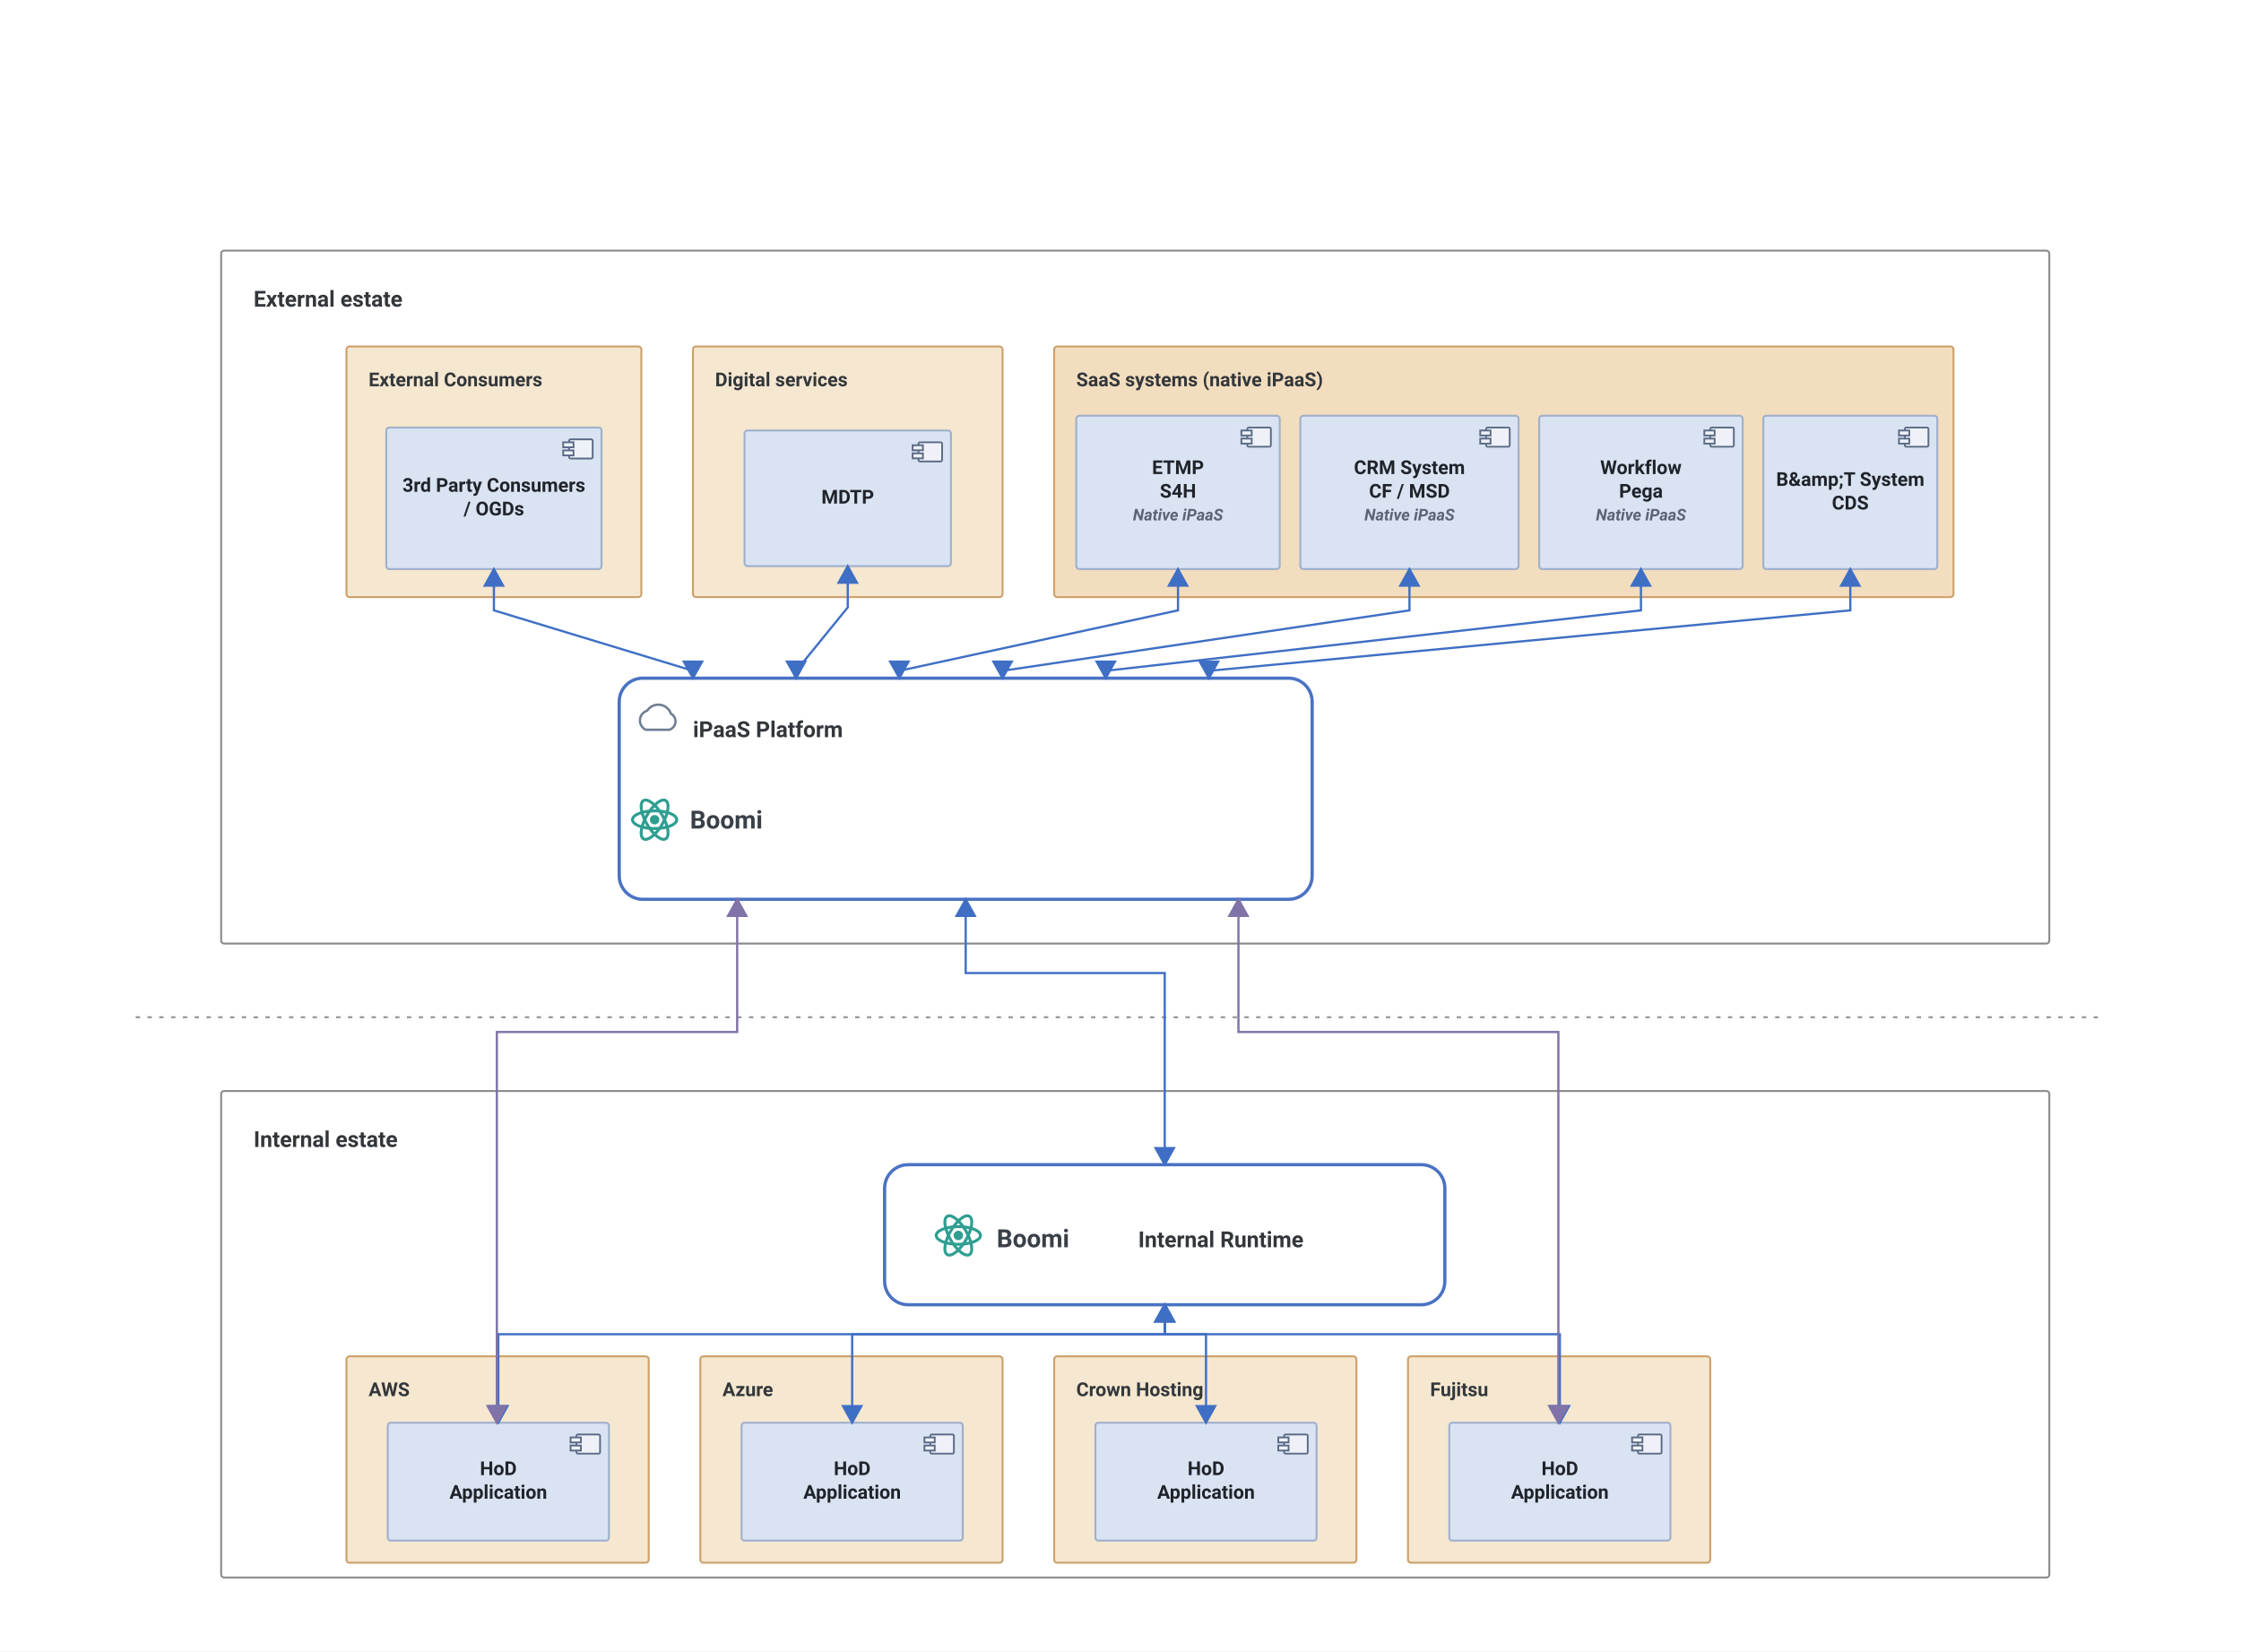
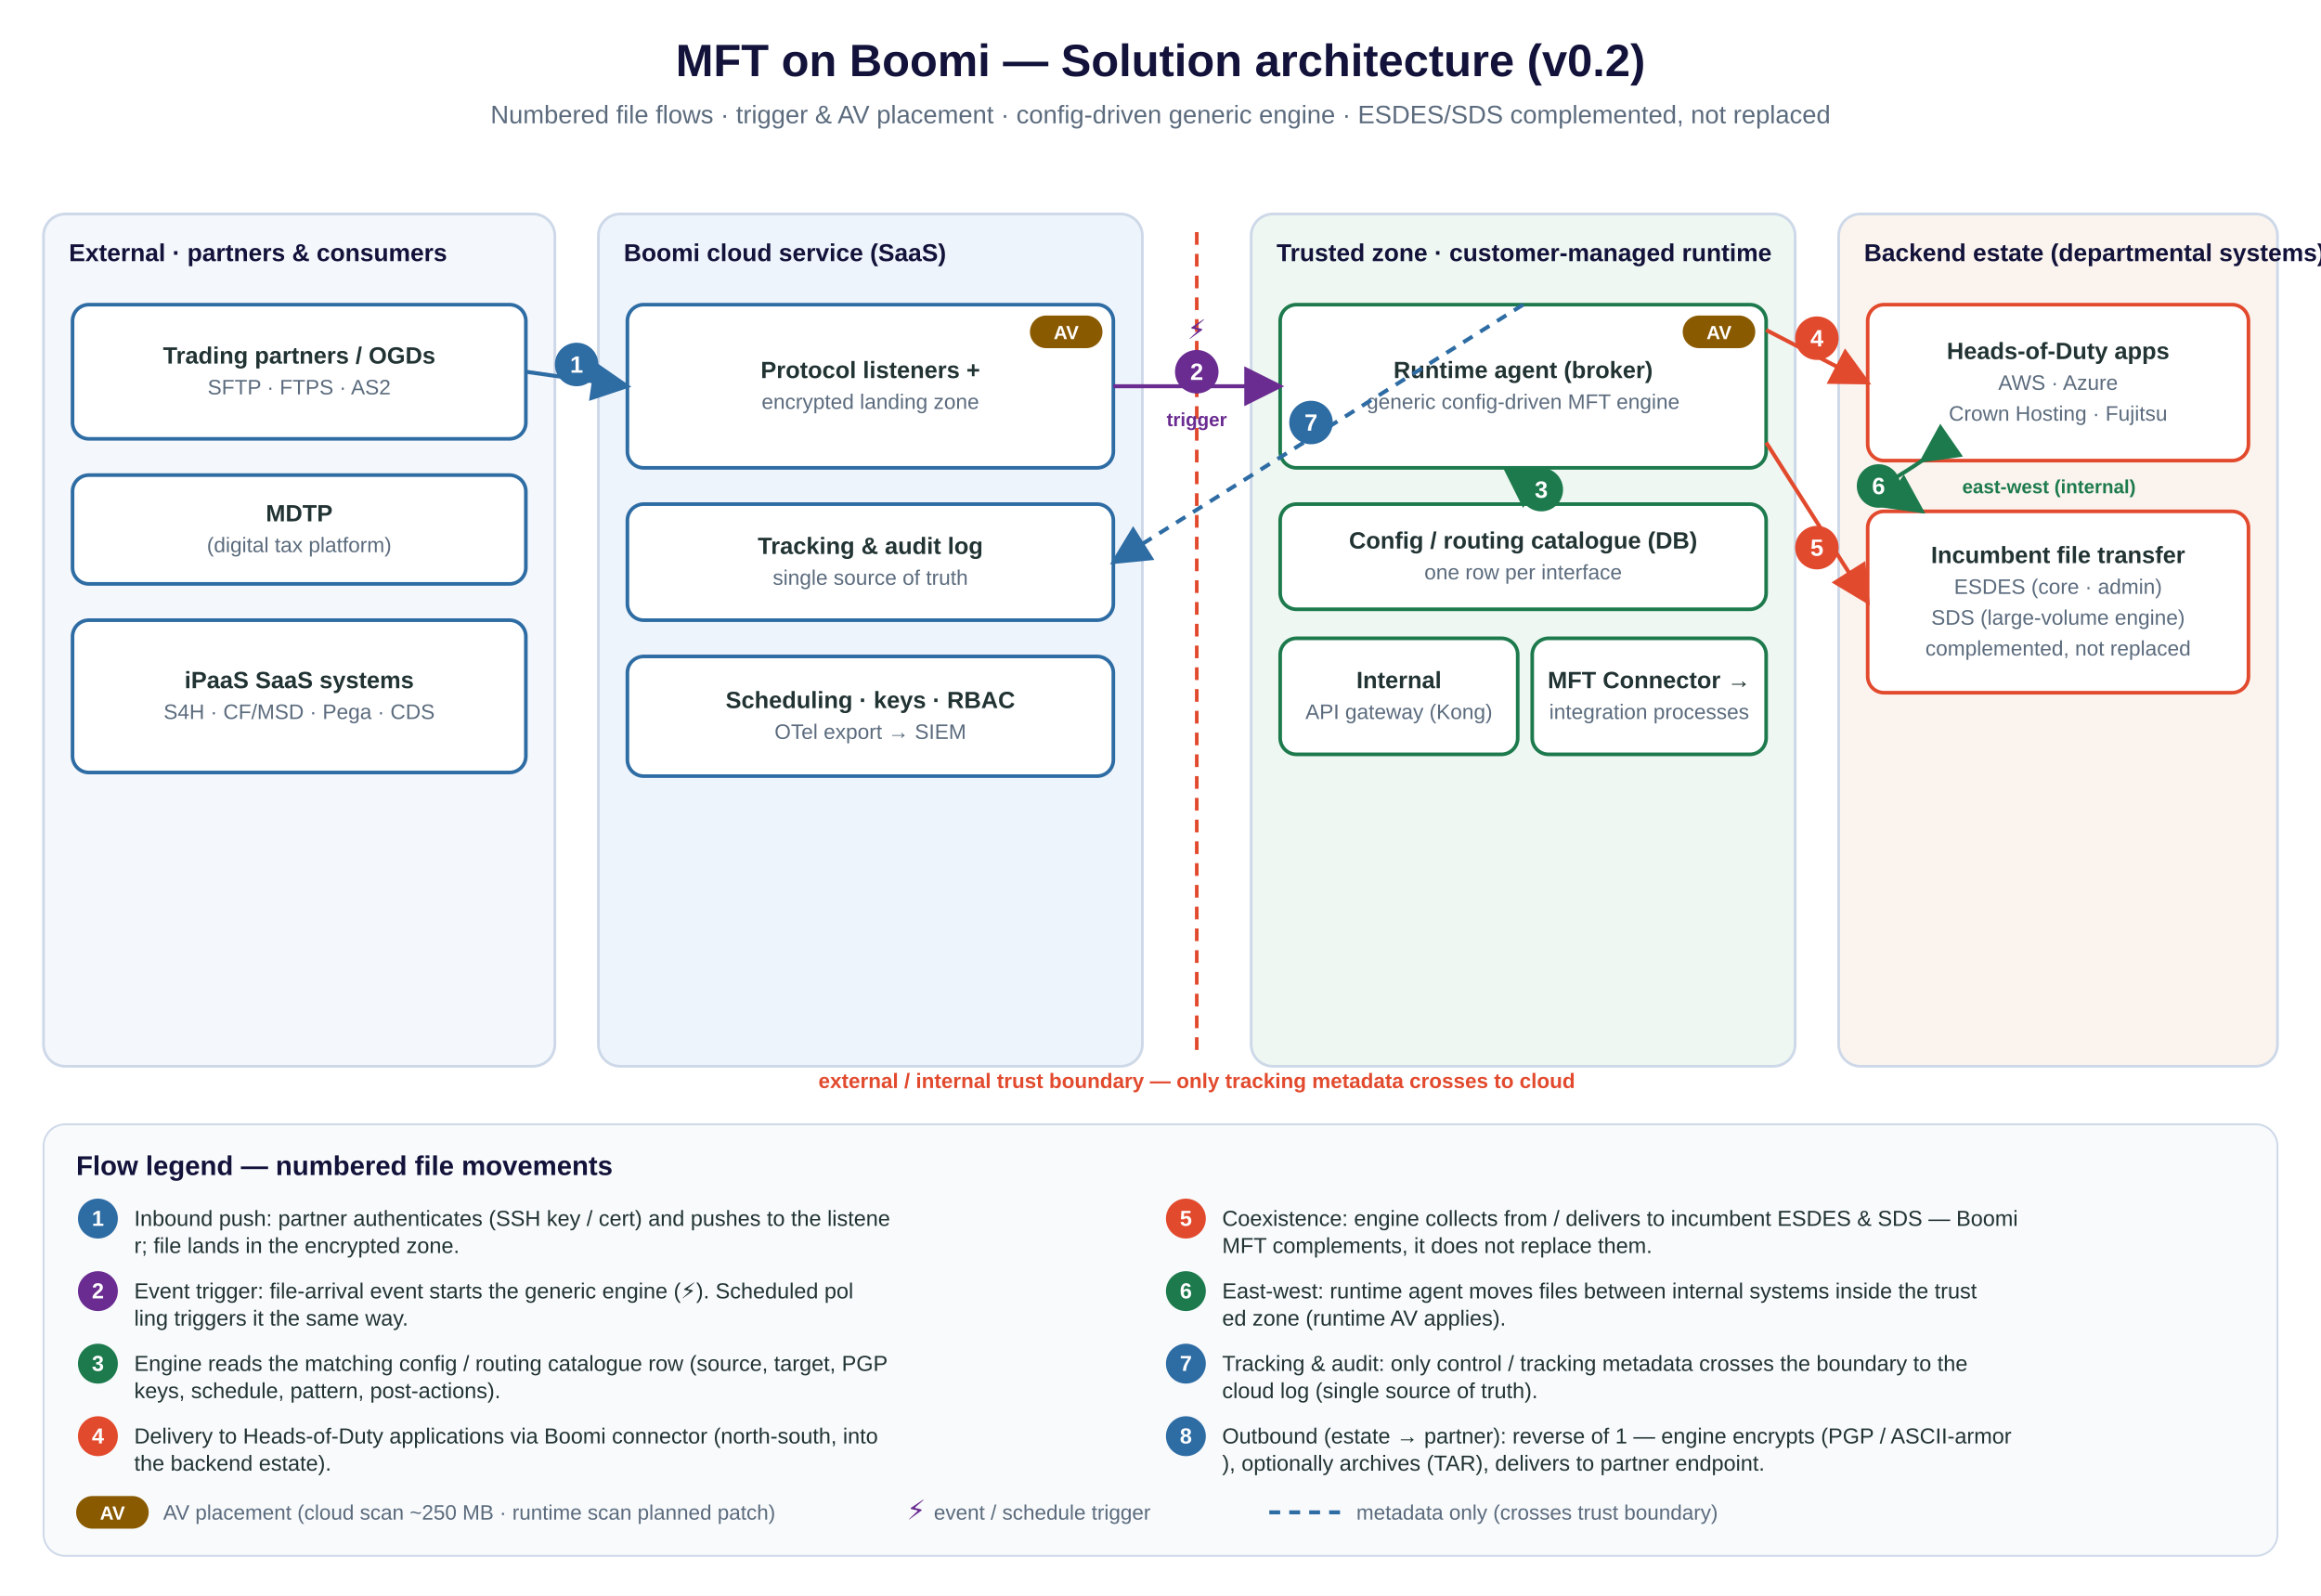
- <svg xmlns="http://www.w3.org/2000/svg" viewBox="0 0 1520 1120" font-family="Segoe UI,-apple-system,Roboto,Helvetica,Arial,sans-serif">
-   <rect x="0" y="0" width="1520" height="1120" fill="#ffffff" />
+ <svg xmlns="http://www.w3.org/2000/svg" viewBox="0 0 1280 880" font-family="Segoe UI,Arial,sans-serif">
+   <rect width="1280" height="880" fill="#ffffff" />
  <defs>
-     <marker id="be" markerWidth="10" markerHeight="10" refX="8" refY="5" orient="auto">
-       <path d="M0,0 L9,5 L0,10 z" fill="#3f6fc4" />
+     <marker id="ah_a" markerWidth="11" markerHeight="11" refX="9" refY="5" orient="auto">
+       <path d="M0,0 L10,5 L0,10 z" fill="#2e6ca4" />
    </marker>
-     <marker id="bs" markerWidth="10" markerHeight="10" refX="1" refY="5" orient="auto">
-       <path d="M9,0 L0,5 L9,10 z" fill="#3f6fc4" />
+     <marker id="ah_r" markerWidth="11" markerHeight="11" refX="9" refY="5" orient="auto">
+       <path d="M0,0 L10,5 L0,10 z" fill="#E24A2E" />
    </marker>
-     <marker id="pe" markerWidth="10" markerHeight="10" refX="8" refY="5" orient="auto">
-       <path d="M0,0 L9,5 L0,10 z" fill="#8073a8" />
+     <marker id="ah_g" markerWidth="11" markerHeight="11" refX="9" refY="5" orient="auto">
+       <path d="M0,0 L10,5 L0,10 z" fill="#1d7a4d" />
    </marker>
-     <marker id="ps" markerWidth="10" markerHeight="10" refX="1" refY="5" orient="auto">
-       <path d="M9,0 L0,5 L9,10 z" fill="#8073a8" />
+     <marker id="ah_p" markerWidth="11" markerHeight="11" refX="9" refY="5" orient="auto">
+       <path d="M0,0 L10,5 L0,10 z" fill="#6B2C91" />
    </marker>
  </defs>
-   <rect x="150" y="170" width="1240" height="470" rx="2" fill="#ffffff" stroke="#8a8a8a" stroke-width="1.3" />
-   <text x="172" y="208" font-size="15" font-weight="700" fill="#33373b">External estate</text>
-   <rect x="150" y="740" width="1240" height="330" rx="2" fill="#ffffff" stroke="#8a8a8a" stroke-width="1.3" />
-   <text x="172" y="778" font-size="15" font-weight="700" fill="#33373b">Internal estate</text>
-   <path d="M92,690 L1428,690" stroke="#9a9a9a" stroke-width="1.4" stroke-dasharray="3 5" />
-   <rect x="235" y="235" width="200" height="170" rx="2" fill="#f5e7d0" stroke="#cca06a" stroke-width="1.3" />
-   <text x="250" y="262" font-size="13" font-weight="700" fill="#33373b">External Consumers</text>
-   <rect x="262" y="290" width="146" height="96" rx="2" fill="#d9e3f2" stroke="#9fb0cc" stroke-width="1.3" />
-   <g stroke="#5b6b86" stroke-width="1.2" fill="#eef2f8">
-     <rect x="386" y="298" width="16" height="13" rx="1" />
-     <rect x="382" y="300" width="7" height="3.4" />
-     <rect x="382" y="305.5" width="7" height="3.4" />
-   </g>
-   <text x="335.0" y="330.0" text-anchor="middle" dominant-baseline="middle" font-size="13" font-weight="600" fill="#20242a">3rd Party Consumers</text>
-   <text x="335.0" y="346.0" text-anchor="middle" dominant-baseline="middle" font-size="13" font-weight="600" fill="#20242a">/ OGDs</text>
-   <rect x="470" y="235" width="210" height="170" rx="2" fill="#f5e7d0" stroke="#cca06a" stroke-width="1.3" />
-   <text x="485" y="262" font-size="13" font-weight="700" fill="#33373b">Digital services</text>
-   <rect x="505" y="292" width="140" height="92" rx="2" fill="#d9e3f2" stroke="#9fb0cc" stroke-width="1.3" />
-   <g stroke="#5b6b86" stroke-width="1.2" fill="#eef2f8">
-     <rect x="623" y="300" width="16" height="13" rx="1" />
-     <rect x="619" y="302" width="7" height="3.4" />
-     <rect x="619" y="307.5" width="7" height="3.4" />
-   </g>
-   <text x="575.0" y="338.0" text-anchor="middle" dominant-baseline="middle" font-size="13" font-weight="600" fill="#20242a">MDTP</text>
-   <rect x="715" y="235" width="610" height="170" rx="2" fill="#f2ddbf" stroke="#cca06a" stroke-width="1.3" />
-   <text x="730" y="262" font-size="13" font-weight="700" fill="#33373b">SaaS systems (native iPaaS)</text>
-   <rect x="730" y="282" width="138" height="104" rx="2" fill="#d9e3f2" stroke="#9fb0cc" stroke-width="1.3" />
-   <g stroke="#5b6b86" stroke-width="1.2" fill="#eef2f8">
-     <rect x="846" y="290" width="16" height="13" rx="1" />
-     <rect x="842" y="292" width="7" height="3.4" />
-     <rect x="842" y="297.5" width="7" height="3.4" />
-   </g>
-   <text x="799.0" y="318.0" text-anchor="middle" dominant-baseline="middle" font-size="13" font-weight="600" fill="#20242a">ETMP</text>
-   <text x="799.0" y="334.0" text-anchor="middle" dominant-baseline="middle" font-size="13" font-weight="600" fill="#20242a">S4H</text>
-   <text x="799.0" y="350.0" text-anchor="middle" dominant-baseline="middle" font-size="11" font-weight="600" fill="#5a6472" font-style="italic">Native iPaaS</text>
-   <rect x="882" y="282" width="148" height="104" rx="2" fill="#d9e3f2" stroke="#9fb0cc" stroke-width="1.3" />
-   <g stroke="#5b6b86" stroke-width="1.2" fill="#eef2f8">
-     <rect x="1008" y="290" width="16" height="13" rx="1" />
-     <rect x="1004" y="292" width="7" height="3.4" />
-     <rect x="1004" y="297.5" width="7" height="3.4" />
-   </g>
-   <text x="956.0" y="318.0" text-anchor="middle" dominant-baseline="middle" font-size="13" font-weight="600" fill="#20242a">CRM System</text>
-   <text x="956.0" y="334.0" text-anchor="middle" dominant-baseline="middle" font-size="13" font-weight="600" fill="#20242a">CF / MSD</text>
-   <text x="956.0" y="350.0" text-anchor="middle" dominant-baseline="middle" font-size="11" font-weight="600" fill="#5a6472" font-style="italic">Native iPaaS</text>
-   <rect x="1044" y="282" width="138" height="104" rx="2" fill="#d9e3f2" stroke="#9fb0cc" stroke-width="1.3" />
-   <g stroke="#5b6b86" stroke-width="1.2" fill="#eef2f8">
-     <rect x="1160" y="290" width="16" height="13" rx="1" />
-     <rect x="1156" y="292" width="7" height="3.4" />
-     <rect x="1156" y="297.5" width="7" height="3.4" />
-   </g>
-   <text x="1113.0" y="318.0" text-anchor="middle" dominant-baseline="middle" font-size="13" font-weight="600" fill="#20242a">Workflow</text>
-   <text x="1113.0" y="334.0" text-anchor="middle" dominant-baseline="middle" font-size="13" font-weight="600" fill="#20242a">Pega</text>
-   <text x="1113.0" y="350.0" text-anchor="middle" dominant-baseline="middle" font-size="11" font-weight="600" fill="#5a6472" font-style="italic">Native iPaaS</text>
-   <rect x="1196" y="282" width="118" height="104" rx="2" fill="#d9e3f2" stroke="#9fb0cc" stroke-width="1.3" />
-   <g stroke="#5b6b86" stroke-width="1.2" fill="#eef2f8">
-     <rect x="1292" y="290" width="16" height="13" rx="1" />
-     <rect x="1288" y="292" width="7" height="3.4" />
-     <rect x="1288" y="297.5" width="7" height="3.4" />
-   </g>
-   <text x="1255.0" y="326.0" text-anchor="middle" dominant-baseline="middle" font-size="13" font-weight="600" fill="#20242a">B&amp;amp;T System</text>
-   <text x="1255.0" y="342.0" text-anchor="middle" dominant-baseline="middle" font-size="13" font-weight="600" fill="#20242a">CDS</text>
-   <rect x="420" y="460" width="470" height="150" rx="16" fill="#ffffff" stroke="#4a72c4" stroke-width="2.2" />
-   <g transform="translate(432,478) scale(1.0)" fill="#ffffff" stroke="#6f7d93" stroke-width="1.6">
-     <path d="M6,17 a7,7 0 0,1 1,-13 a9,9 0 0,1 16,2 a6,6 0 0,1 -1,11 z" />
-   </g>
-   <text x="470" y="500" font-size="15" font-weight="700" fill="#33373b">iPaaS Platform</text>
-   <g fill="none" stroke="#2f9e91" stroke-width="2">
-     <ellipse cx="444" cy="556" rx="15" ry="6.0" />
-     <ellipse cx="444" cy="556" rx="15" ry="6.0" transform="rotate(60 444 556)" />
-     <ellipse cx="444" cy="556" rx="15" ry="6.0" transform="rotate(120 444 556)" />
-   </g>
-   <circle cx="444" cy="556" r="3.2" fill="#2f9e91" />
-   <text x="468" y="562" font-size="17" font-weight="600" fill="#3a4048">Boomi</text>
-   <rect x="600" y="790" width="380" height="95" rx="16" fill="#ffffff" stroke="#4a72c4" stroke-width="2.2" />
-   <g fill="none" stroke="#2f9e91" stroke-width="2">
-     <ellipse cx="650" cy="838" rx="15" ry="6.0" />
-     <ellipse cx="650" cy="838" rx="15" ry="6.0" transform="rotate(60 650 838)" />
-     <ellipse cx="650" cy="838" rx="15" ry="6.0" transform="rotate(120 650 838)" />
-   </g>
-   <circle cx="650" cy="838" r="3.2" fill="#2f9e91" />
-   <text x="676" y="846" font-size="17" font-weight="600" fill="#3a4048">Boomi</text>
-   <text x="772" y="846" font-size="15" font-weight="700" fill="#33373b">Internal Runtime</text>
-   <rect x="235" y="920" width="205" height="140" rx="2" fill="#f5e7d0" stroke="#cca06a" stroke-width="1.3" />
-   <text x="250" y="947" font-size="13" font-weight="700" fill="#33373b">AWS</text>
-   <rect x="263" y="965" width="150" height="80" rx="2" fill="#d9e3f2" stroke="#9fb0cc" stroke-width="1.3" />
-   <g stroke="#5b6b86" stroke-width="1.2" fill="#eef2f8">
-     <rect x="391" y="973" width="16" height="13" rx="1" />
-     <rect x="387" y="975" width="7" height="3.4" />
-     <rect x="387" y="980.5" width="7" height="3.4" />
-   </g>
-   <text x="338.0" y="997.0" text-anchor="middle" dominant-baseline="middle" font-size="13" font-weight="600" fill="#20242a">HoD</text>
-   <text x="338.0" y="1013.0" text-anchor="middle" dominant-baseline="middle" font-size="13" font-weight="600" fill="#20242a">Application</text>
-   <rect x="475" y="920" width="205" height="140" rx="2" fill="#f5e7d0" stroke="#cca06a" stroke-width="1.3" />
-   <text x="490" y="947" font-size="13" font-weight="700" fill="#33373b">Azure</text>
-   <rect x="503" y="965" width="150" height="80" rx="2" fill="#d9e3f2" stroke="#9fb0cc" stroke-width="1.3" />
-   <g stroke="#5b6b86" stroke-width="1.2" fill="#eef2f8">
-     <rect x="631" y="973" width="16" height="13" rx="1" />
-     <rect x="627" y="975" width="7" height="3.4" />
-     <rect x="627" y="980.5" width="7" height="3.4" />
-   </g>
-   <text x="578.0" y="997.0" text-anchor="middle" dominant-baseline="middle" font-size="13" font-weight="600" fill="#20242a">HoD</text>
-   <text x="578.0" y="1013.0" text-anchor="middle" dominant-baseline="middle" font-size="13" font-weight="600" fill="#20242a">Application</text>
-   <rect x="715" y="920" width="205" height="140" rx="2" fill="#f5e7d0" stroke="#cca06a" stroke-width="1.3" />
-   <text x="730" y="947" font-size="13" font-weight="700" fill="#33373b">Crown Hosting</text>
-   <rect x="743" y="965" width="150" height="80" rx="2" fill="#d9e3f2" stroke="#9fb0cc" stroke-width="1.3" />
-   <g stroke="#5b6b86" stroke-width="1.2" fill="#eef2f8">
-     <rect x="871" y="973" width="16" height="13" rx="1" />
-     <rect x="867" y="975" width="7" height="3.4" />
-     <rect x="867" y="980.5" width="7" height="3.4" />
-   </g>
-   <text x="818.0" y="997.0" text-anchor="middle" dominant-baseline="middle" font-size="13" font-weight="600" fill="#20242a">HoD</text>
-   <text x="818.0" y="1013.0" text-anchor="middle" dominant-baseline="middle" font-size="13" font-weight="600" fill="#20242a">Application</text>
-   <rect x="955" y="920" width="205" height="140" rx="2" fill="#f5e7d0" stroke="#cca06a" stroke-width="1.3" />
-   <text x="970" y="947" font-size="13" font-weight="700" fill="#33373b">Fujitsu</text>
-   <rect x="983" y="965" width="150" height="80" rx="2" fill="#d9e3f2" stroke="#9fb0cc" stroke-width="1.3" />
-   <g stroke="#5b6b86" stroke-width="1.2" fill="#eef2f8">
-     <rect x="1111" y="973" width="16" height="13" rx="1" />
-     <rect x="1107" y="975" width="7" height="3.4" />
-     <rect x="1107" y="980.5" width="7" height="3.4" />
-   </g>
-   <text x="1058.0" y="997.0" text-anchor="middle" dominant-baseline="middle" font-size="13" font-weight="600" fill="#20242a">HoD</text>
-   <text x="1058.0" y="1013.0" text-anchor="middle" dominant-baseline="middle" font-size="13" font-weight="600" fill="#20242a">Application</text>
-   <path d="M335.0,386 L335.0,414 L470,455 L470,460" fill="none" stroke="#3f6fc4" stroke-width="1.5" marker-start="url(#bs)" marker-end="url(#be)" />
-   <path d="M575.0,384 L575.0,412 L540,455 L540,460" fill="none" stroke="#3f6fc4" stroke-width="1.5" marker-start="url(#bs)" marker-end="url(#be)" />
-   <path d="M799.0,386 L799.0,414 L610,455 L610,460" fill="none" stroke="#3f6fc4" stroke-width="1.5" marker-start="url(#bs)" marker-end="url(#be)" />
-   <path d="M956.0,386 L956.0,414 L680,455 L680,460" fill="none" stroke="#3f6fc4" stroke-width="1.5" marker-start="url(#bs)" marker-end="url(#be)" />
-   <path d="M1113.0,386 L1113.0,414 L750,455 L750,460" fill="none" stroke="#3f6fc4" stroke-width="1.5" marker-start="url(#bs)" marker-end="url(#be)" />
-   <path d="M1255.0,386 L1255.0,414 L820,455 L820,460" fill="none" stroke="#3f6fc4" stroke-width="1.5" marker-start="url(#bs)" marker-end="url(#be)" />
-   <path d="M655,610 L655,660 L790,660 L790,790" fill="none" stroke="#3f6fc4" stroke-width="1.5" marker-start="url(#bs)" marker-end="url(#be)" />
-   <path d="M790,885 L790,905 L338.0,905 L338.0,965" fill="none" stroke="#3f6fc4" stroke-width="1.5" marker-start="url(#bs)" marker-end="url(#be)" />
-   <path d="M790,885 L790,905 L578.0,905 L578.0,965" fill="none" stroke="#3f6fc4" stroke-width="1.5" marker-start="url(#bs)" marker-end="url(#be)" />
-   <path d="M790,885 L790,905 L818.0,905 L818.0,965" fill="none" stroke="#3f6fc4" stroke-width="1.5" marker-start="url(#bs)" marker-end="url(#be)" />
-   <path d="M790,885 L790,905 L1058.0,905 L1058.0,965" fill="none" stroke="#3f6fc4" stroke-width="1.5" marker-start="url(#bs)" marker-end="url(#be)" />
-   <path d="M500,610 L500,700 L337,700 L337,965" fill="none" stroke="#8073a8" stroke-width="1.5" marker-start="url(#ps)" marker-end="url(#pe)" />
-   <path d="M840,610 L840,700 L1057,700 L1057,965" fill="none" stroke="#8073a8" stroke-width="1.5" marker-start="url(#ps)" marker-end="url(#pe)" />
+   <text x="640.0" y="42" text-anchor="middle" font-size="25" font-weight="700" fill="#12123A">MFT on Boomi — Solution architecture (v0.2)</text>
+   <text x="640.0" y="68" text-anchor="middle" font-size="14" fill="#5b6b7d">Numbered file flows · trigger &amp; AV placement · config-driven generic engine · ESDES/SDS complemented, not replaced</text>
+   <rect x="24" y="118" width="282" height="470" rx="12" fill="#f4f7fb" stroke="#cdd8e8" stroke-width="1.5" />
+   <text x="38" y="144" font-size="13.5" font-weight="700" fill="#12123A">External · partners &amp; consumers</text>
+   <rect x="330" y="118" width="300" height="470" rx="12" fill="#eef4fb" stroke="#cdd8e8" stroke-width="1.5" />
+   <text x="344" y="144" font-size="13.5" font-weight="700" fill="#12123A">Boomi cloud service (SaaS)</text>
+   <rect x="690" y="118" width="300" height="470" rx="12" fill="#eef7f1" stroke="#cdd8e8" stroke-width="1.5" />
+   <text x="704" y="144" font-size="13.5" font-weight="700" fill="#12123A">Trusted zone · customer-managed runtime</text>
+   <rect x="1014" y="118" width="242" height="470" rx="12" fill="#fbf4ee" stroke="#cdd8e8" stroke-width="1.5" />
+   <text x="1028" y="144" font-size="13.5" font-weight="700" fill="#12123A">Backend estate (departmental systems)</text>
+   <line x1="660" y1="128" x2="660" y2="580" stroke="#E24A2E" stroke-width="2" stroke-dasharray="7 5" />
+   <text x="660" y="600" text-anchor="middle" font-size="11.5" fill="#E24A2E" font-weight="600">external / internal trust boundary — only tracking metadata crosses to cloud</text>
+   <rect x="40" y="168" width="250" height="74" rx="9" fill="#ffffff" stroke="#2e6ca4" stroke-width="2" />
+   <text x="165.0" y="200.5" text-anchor="middle" font-size="13" font-weight="700" fill="#233">Trading partners / OGDs</text>
+   <text x="165.0" y="217.5" text-anchor="middle" font-size="11.6" font-weight="400" fill="#5b6b7d">SFTP · FTPS · AS2</text>
+   <rect x="40" y="262" width="250" height="60" rx="9" fill="#ffffff" stroke="#2e6ca4" stroke-width="2" />
+   <text x="165.0" y="287.5" text-anchor="middle" font-size="13" font-weight="700" fill="#233">MDTP</text>
+   <text x="165.0" y="304.5" text-anchor="middle" font-size="11.6" font-weight="400" fill="#5b6b7d">(digital tax platform)</text>
+   <rect x="40" y="342" width="250" height="84" rx="9" fill="#ffffff" stroke="#2e6ca4" stroke-width="2" />
+   <text x="165.0" y="379.5" text-anchor="middle" font-size="13" font-weight="700" fill="#233">iPaaS SaaS systems</text>
+   <text x="165.0" y="396.5" text-anchor="middle" font-size="11.6" font-weight="400" fill="#5b6b7d">S4H · CF/MSD · Pega · CDS</text>
+   <rect x="346" y="168" width="268" height="90" rx="9" fill="#ffffff" stroke="#2e6ca4" stroke-width="2" />
+   <text x="480.0" y="208.5" text-anchor="middle" font-size="13" font-weight="700" fill="#233">Protocol listeners +</text>
+   <text x="480.0" y="225.5" text-anchor="middle" font-size="11.6" font-weight="400" fill="#5b6b7d">encrypted landing zone</text>
+   <rect x="568" y="174" width="40" height="18" rx="9" fill="#8a5a00" />
+   <text x="588" y="187" text-anchor="middle" font-size="10.5" font-weight="700" fill="#fff">AV</text>
+   <rect x="346" y="278" width="268" height="64" rx="9" fill="#ffffff" stroke="#2e6ca4" stroke-width="2" />
+   <text x="480.0" y="305.5" text-anchor="middle" font-size="13" font-weight="700" fill="#233">Tracking &amp; audit log</text>
+   <text x="480.0" y="322.5" text-anchor="middle" font-size="11.6" font-weight="400" fill="#5b6b7d">single source of truth</text>
+   <rect x="346" y="362" width="268" height="66" rx="9" fill="#ffffff" stroke="#2e6ca4" stroke-width="2" />
+   <text x="480.0" y="390.5" text-anchor="middle" font-size="13" font-weight="700" fill="#233">Scheduling · keys · RBAC</text>
+   <text x="480.0" y="407.5" text-anchor="middle" font-size="11.6" font-weight="400" fill="#5b6b7d">OTel export → SIEM</text>
+   <rect x="706" y="168" width="268" height="90" rx="9" fill="#ffffff" stroke="#1d7a4d" stroke-width="2" />
+   <text x="840.0" y="208.5" text-anchor="middle" font-size="13" font-weight="700" fill="#233">Runtime agent (broker)</text>
+   <text x="840.0" y="225.5" text-anchor="middle" font-size="11.6" font-weight="400" fill="#5b6b7d">generic config-driven MFT engine</text>
+   <rect x="928" y="174" width="40" height="18" rx="9" fill="#8a5a00" />
+   <text x="948" y="187" text-anchor="middle" font-size="10.5" font-weight="700" fill="#fff">AV</text>
+   <rect x="706" y="278" width="268" height="58" rx="9" fill="#ffffff" stroke="#1d7a4d" stroke-width="2" />
+   <text x="840.0" y="302.5" text-anchor="middle" font-size="13" font-weight="700" fill="#233">Config / routing catalogue (DB)</text>
+   <text x="840.0" y="319.5" text-anchor="middle" font-size="11.6" font-weight="400" fill="#5b6b7d">one row per interface</text>
+   <rect x="706" y="352" width="131" height="64" rx="9" fill="#ffffff" stroke="#1d7a4d" stroke-width="2" />
+   <text x="771.5" y="379.5" text-anchor="middle" font-size="13" font-weight="700" fill="#233">Internal</text>
+   <text x="771.5" y="396.5" text-anchor="middle" font-size="11.6" font-weight="400" fill="#5b6b7d">API gateway (Kong)</text>
+   <rect x="845" y="352" width="129" height="64" rx="9" fill="#ffffff" stroke="#1d7a4d" stroke-width="2" />
+   <text x="909.5" y="379.5" text-anchor="middle" font-size="13" font-weight="700" fill="#233">MFT Connector →</text>
+   <text x="909.5" y="396.5" text-anchor="middle" font-size="11.6" font-weight="400" fill="#5b6b7d">integration processes</text>
+   <rect x="1030" y="168" width="210" height="86" rx="9" fill="#ffffff" stroke="#E24A2E" stroke-width="2" />
+   <text x="1135.0" y="198.0" text-anchor="middle" font-size="13" font-weight="700" fill="#233">Heads-of-Duty apps</text>
+   <text x="1135.0" y="215.0" text-anchor="middle" font-size="11.6" font-weight="400" fill="#5b6b7d">AWS · Azure</text>
+   <text x="1135.0" y="232.0" text-anchor="middle" font-size="11.6" font-weight="400" fill="#5b6b7d">Crown Hosting · Fujitsu</text>
+   <rect x="1030" y="282" width="210" height="100" rx="9" fill="#ffffff" stroke="#E24A2E" stroke-width="2" />
+   <text x="1135.0" y="310.5" text-anchor="middle" font-size="13" font-weight="700" fill="#233">Incumbent file transfer</text>
+   <text x="1135.0" y="327.5" text-anchor="middle" font-size="11.6" font-weight="400" fill="#5b6b7d">ESDES (core · admin)</text>
+   <text x="1135.0" y="344.5" text-anchor="middle" font-size="11.6" font-weight="400" fill="#5b6b7d">SDS (large-volume engine)</text>
+   <text x="1135.0" y="361.5" text-anchor="middle" font-size="11.6" font-weight="400" fill="#5b6b7d">complemented, not replaced</text>
+   <line x1="290" y1="205.0" x2="346" y2="213.0" stroke="#2e6ca4" stroke-width="2.2" marker-end="url(#ah_a)" />
+   <circle cx="318.0" cy="201.0" r="12" fill="#2e6ca4" />
+   <text x="318.0" y="205.5" text-anchor="middle" font-size="13" font-weight="700" fill="#fff">1</text>
+   <line x1="614" y1="213.0" x2="706" y2="213.0" stroke="#6B2C91" stroke-width="2.2" marker-end="url(#ah_p)" />
+   <circle cx="660.0" cy="205.0" r="12" fill="#6B2C91" />
+   <text x="660.0" y="209.5" text-anchor="middle" font-size="13" font-weight="700" fill="#fff">2</text>
+   <text x="660.0" y="187.0" text-anchor="middle" font-size="15" fill="#6B2C91">⚡</text>
+   <text x="660.0" y="235.0" text-anchor="middle" font-size="10.5" fill="#6B2C91" font-weight="600">trigger</text>
+   <line x1="840.0" y1="258.0" x2="840.0" y2="278" stroke="#1d7a4d" stroke-width="2.2" marker-end="url(#ah_g)" />
+   <circle cx="850.0" cy="270.0" r="12" fill="#1d7a4d" />
+   <text x="850.0" y="274.5" text-anchor="middle" font-size="13" font-weight="700" fill="#fff">3</text>
+   <line x1="974" y1="182" x2="1030" y2="211.0" stroke="#E24A2E" stroke-width="2.2" marker-end="url(#ah_r)" />
+   <circle cx="1002.0" cy="186.5" r="12" fill="#E24A2E" />
+   <text x="1002.0" y="191.0" text-anchor="middle" font-size="13" font-weight="700" fill="#fff">4</text>
+   <line x1="974" y1="244" x2="1030" y2="332.0" stroke="#E24A2E" stroke-width="2.2" marker-end="url(#ah_r)" />
+   <circle cx="1002.0" cy="302.0" r="12" fill="#E24A2E" />
+   <text x="1002.0" y="306.5" text-anchor="middle" font-size="13" font-weight="700" fill="#fff">5</text>
+   <line x1="840.0" y1="168" x2="614" y2="310.0" stroke="#2e6ca4" stroke-width="2.2" stroke-dasharray="6 5" marker-end="url(#ah_a)" />
+   <circle cx="723.0" cy="233.0" r="12" fill="#2e6ca4" />
+   <text x="723.0" y="237.5" text-anchor="middle" font-size="13" font-weight="700" fill="#fff">7</text>
+   <path d="M 1060 254 C 1034 272, 1034 264, 1060 282" fill="none" stroke="#1d7a4d" stroke-width="2.2" marker-end="url(#ah_g)" marker-start="url(#ah_g)" />
+   <circle cx="1036" cy="268.0" r="12" fill="#1d7a4d" />
+   <text x="1036" y="272.5" text-anchor="middle" font-size="13" font-weight="700" fill="#fff">6</text>
+   <text x="1130" y="272.0" text-anchor="middle" font-size="10.5" fill="#1d7a4d" font-weight="600">east-west (internal)</text>
+   <rect x="24" y="620" width="1232" height="238" rx="12" fill="#f8fafc" stroke="#cdd8e8" />
+   <text x="42" y="648" font-size="15" font-weight="700" fill="#12123A">Flow legend — numbered file movements</text>
+   <circle cx="54" cy="672" r="11" fill="#2e6ca4" />
+   <text x="54" y="676" text-anchor="middle" font-size="12" font-weight="700" fill="#fff">1</text>
+   <text x="74" y="676" font-size="12" fill="#233">Inbound push: partner authenticates (SSH key / cert) and pushes to the listene</text>
+   <text x="74" y="691" font-size="12" fill="#233">r; file lands in the encrypted zone.</text>
+   <circle cx="54" cy="712" r="11" fill="#6B2C91" />
+   <text x="54" y="716" text-anchor="middle" font-size="12" font-weight="700" fill="#fff">2</text>
+   <text x="74" y="716" font-size="12" fill="#233">Event trigger: file-arrival event starts the generic engine (⚡). Scheduled pol</text>
+   <text x="74" y="731" font-size="12" fill="#233">ling triggers it the same way.</text>
+   <circle cx="54" cy="752" r="11" fill="#1d7a4d" />
+   <text x="54" y="756" text-anchor="middle" font-size="12" font-weight="700" fill="#fff">3</text>
+   <text x="74" y="756" font-size="12" fill="#233">Engine reads the matching config / routing catalogue row (source, target, PGP </text>
+   <text x="74" y="771" font-size="12" fill="#233">keys, schedule, pattern, post-actions).</text>
+   <circle cx="54" cy="792" r="11" fill="#E24A2E" />
+   <text x="54" y="796" text-anchor="middle" font-size="12" font-weight="700" fill="#fff">4</text>
+   <text x="74" y="796" font-size="12" fill="#233">Delivery to Heads-of-Duty applications via Boomi connector (north-south, into </text>
+   <text x="74" y="811" font-size="12" fill="#233">the backend estate).</text>
+   <circle cx="654" cy="672" r="11" fill="#E24A2E" />
+   <text x="654" y="676" text-anchor="middle" font-size="12" font-weight="700" fill="#fff">5</text>
+   <text x="674" y="676" font-size="12" fill="#233">Coexistence: engine collects from / delivers to incumbent ESDES &amp; SDS — Boomi </text>
+   <text x="674" y="691" font-size="12" fill="#233">MFT complements, it does not replace them.</text>
+   <circle cx="654" cy="712" r="11" fill="#1d7a4d" />
+   <text x="654" y="716" text-anchor="middle" font-size="12" font-weight="700" fill="#fff">6</text>
+   <text x="674" y="716" font-size="12" fill="#233">East-west: runtime agent moves files between internal systems inside the trust</text>
+   <text x="674" y="731" font-size="12" fill="#233">ed zone (runtime AV applies).</text>
+   <circle cx="654" cy="752" r="11" fill="#2e6ca4" />
+   <text x="654" y="756" text-anchor="middle" font-size="12" font-weight="700" fill="#fff">7</text>
+   <text x="674" y="756" font-size="12" fill="#233">Tracking &amp; audit: only control / tracking metadata crosses the boundary to the</text>
+   <text x="674" y="771" font-size="12" fill="#233"> cloud log (single source of truth).</text>
+   <circle cx="654" cy="792" r="11" fill="#2e6ca4" />
+   <text x="654" y="796" text-anchor="middle" font-size="12" font-weight="700" fill="#fff">8</text>
+   <text x="674" y="796" font-size="12" fill="#233">Outbound (estate → partner): reverse of 1 — engine encrypts (PGP / ASCII-armor</text>
+   <text x="674" y="811" font-size="12" fill="#233">), optionally archives (TAR), delivers to partner endpoint.</text>
+   <rect x="42" y="825" width="40" height="18" rx="9" fill="#8a5a00" />
+   <text x="62" y="838" text-anchor="middle" font-size="10.5" font-weight="700" fill="#fff">AV</text>
+   <text x="90" y="838" font-size="11.5" fill="#5b6b7d">AV placement (cloud scan ~250 MB · runtime scan planned patch)</text>
+   <text x="500" y="838" font-size="15" fill="#6B2C91">⚡</text>
+   <text x="515" y="838" font-size="11.5" fill="#5b6b7d">event / schedule trigger</text>
+   <line x1="700" y1="834" x2="740" y2="834" stroke="#2e6ca4" stroke-width="2.2" stroke-dasharray="6 5" />
+   <text x="748" y="838" font-size="11.5" fill="#5b6b7d">metadata only (crosses trust boundary)</text>
</svg>
